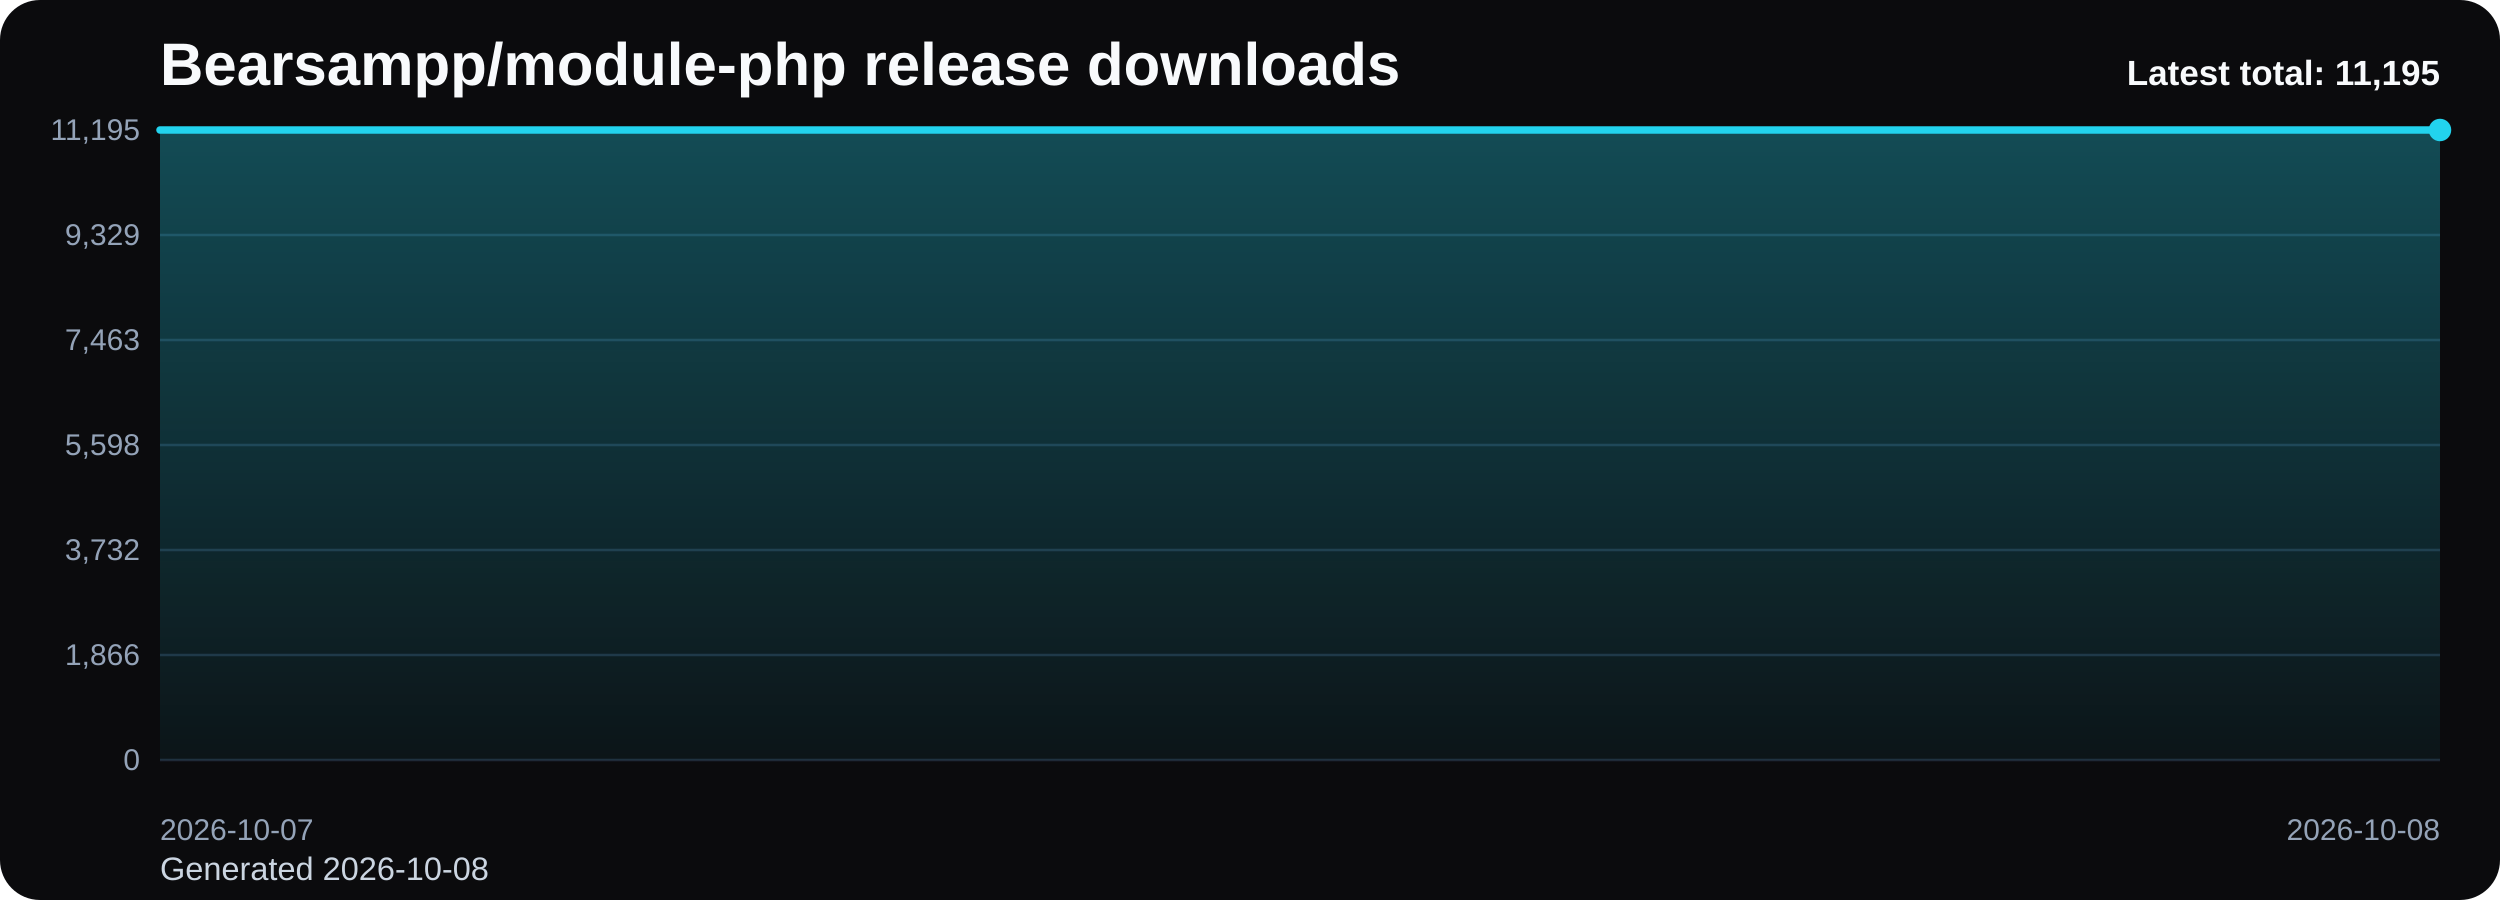
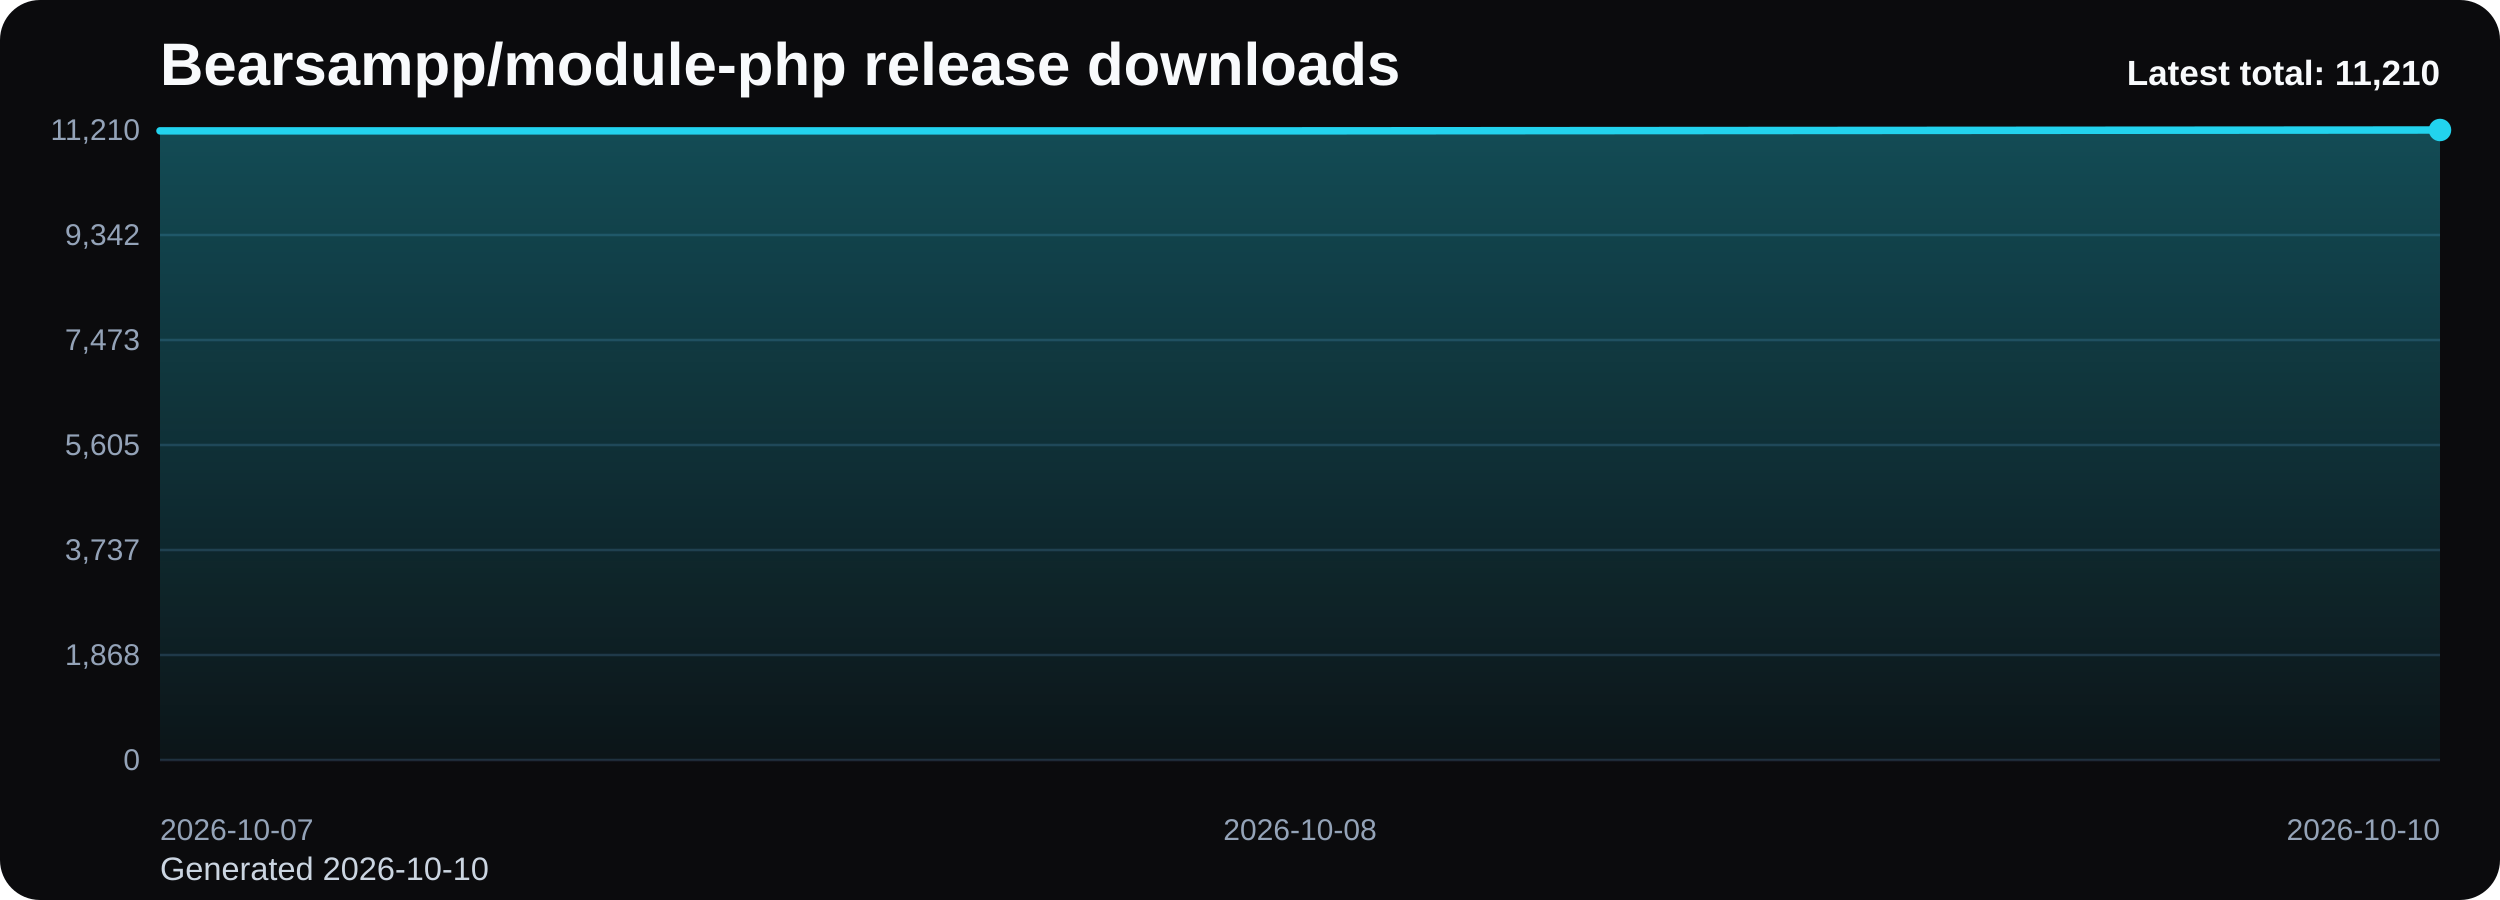
<svg xmlns="http://www.w3.org/2000/svg" viewBox="0 0 1000 360" role="img" aria-label="Bearsampp/module-php release downloads chart">
  <defs>
    <linearGradient id="fill-total-trend-black" x1="0" y1="0" x2="0" y2="1">
      <stop offset="0%" stop-color="#22d3ee" stop-opacity="0.32" />
      <stop offset="100%" stop-color="#22d3ee" stop-opacity="0.05" />
    </linearGradient>
    <style>
      .bg { fill: #0b0b0d; }
      .title { font: 700 24px Arial, sans-serif; fill: #f8fafc; }
      .sub { font: 400 13px Arial, sans-serif; fill: #cbd5e1; }
      .grid { stroke: #1f2937; stroke-width: 1; }
      .axis { font: 400 12px Arial, sans-serif; fill: #94a3b8; }
      .line { fill: none; stroke: #22d3ee; stroke-width: 3; stroke-linecap: round; stroke-linejoin: round; }
      .dot { fill: #22d3ee; }
      .value { font: 600 11px Arial, sans-serif; fill: #cbd5e1; }
      .latest { font: 700 14px Arial, sans-serif; fill: #f8fafc; }
    </style>
  </defs>
  <rect class="bg" x="0" y="0" width="1000" height="360" rx="16" />
  <text class="title" x="64" y="34">Bearsampp/module-php release downloads</text>
-   <text class="sub" x="64" y="352">Generated 2026-10-08</text>
+   <text class="sub" x="64" y="352">Generated 2026-10-10</text>
  <line x1="64" y1="52.00" x2="976" y2="52.00" class="grid" />
-   <text x="56" y="56.00" text-anchor="end" class="axis">11,195</text>
+   <text x="56" y="56.00" text-anchor="end" class="axis">11,210</text>
  <line x1="64" y1="94.00" x2="976" y2="94.00" class="grid" />
-   <text x="56" y="98.00" text-anchor="end" class="axis">9,329</text>
+   <text x="56" y="98.00" text-anchor="end" class="axis">9,342</text>
  <line x1="64" y1="136.00" x2="976" y2="136.00" class="grid" />
-   <text x="56" y="140.00" text-anchor="end" class="axis">7,463</text>
+   <text x="56" y="140.00" text-anchor="end" class="axis">7,473</text>
  <line x1="64" y1="178.00" x2="976" y2="178.00" class="grid" />
-   <text x="56" y="182.00" text-anchor="end" class="axis">5,598</text>
+   <text x="56" y="182.00" text-anchor="end" class="axis">5,605</text>
  <line x1="64" y1="220.00" x2="976" y2="220.00" class="grid" />
-   <text x="56" y="224.00" text-anchor="end" class="axis">3,732</text>
+   <text x="56" y="224.00" text-anchor="end" class="axis">3,737</text>
  <line x1="64" y1="262.00" x2="976" y2="262.00" class="grid" />
-   <text x="56" y="266.00" text-anchor="end" class="axis">1,866</text>
+   <text x="56" y="266.00" text-anchor="end" class="axis">1,868</text>
  <line x1="64" y1="304.00" x2="976" y2="304.00" class="grid" />
  <text x="56" y="308.00" text-anchor="end" class="axis">0</text>
-   <path d="M 64.00 304 L 64.00 52.00 L 976.00 52.00 L 976.00 304 Z" fill="url(#fill-total-trend-black)" />
-   <polyline class="line" points="64.00,52.00 976.00,52.00" />
+   <path d="M 64.00 304 L 64.00 52.34 L 520.00 52.34 L 976.00 52.00 L 976.00 304 Z" fill="url(#fill-total-trend-black)" />
+   <polyline class="line" points="64.00,52.34 520.00,52.34 976.00,52.00" />
  <circle class="dot" cx="976.00" cy="52.00" r="4.5" />
  <text class="axis" x="64.00" y="336" text-anchor="start">2026-10-07</text>
-   <text class="axis" x="976.00" y="336" text-anchor="end">2026-10-08</text>
-   <text class="latest" x="976" y="34" text-anchor="end">Latest total: 11,195</text>
+   <text class="axis" x="520.00" y="336" text-anchor="middle">2026-10-08</text>
+   <text class="axis" x="976.00" y="336" text-anchor="end">2026-10-10</text>
+   <text class="latest" x="976" y="34" text-anchor="end">Latest total: 11,210</text>
</svg>
